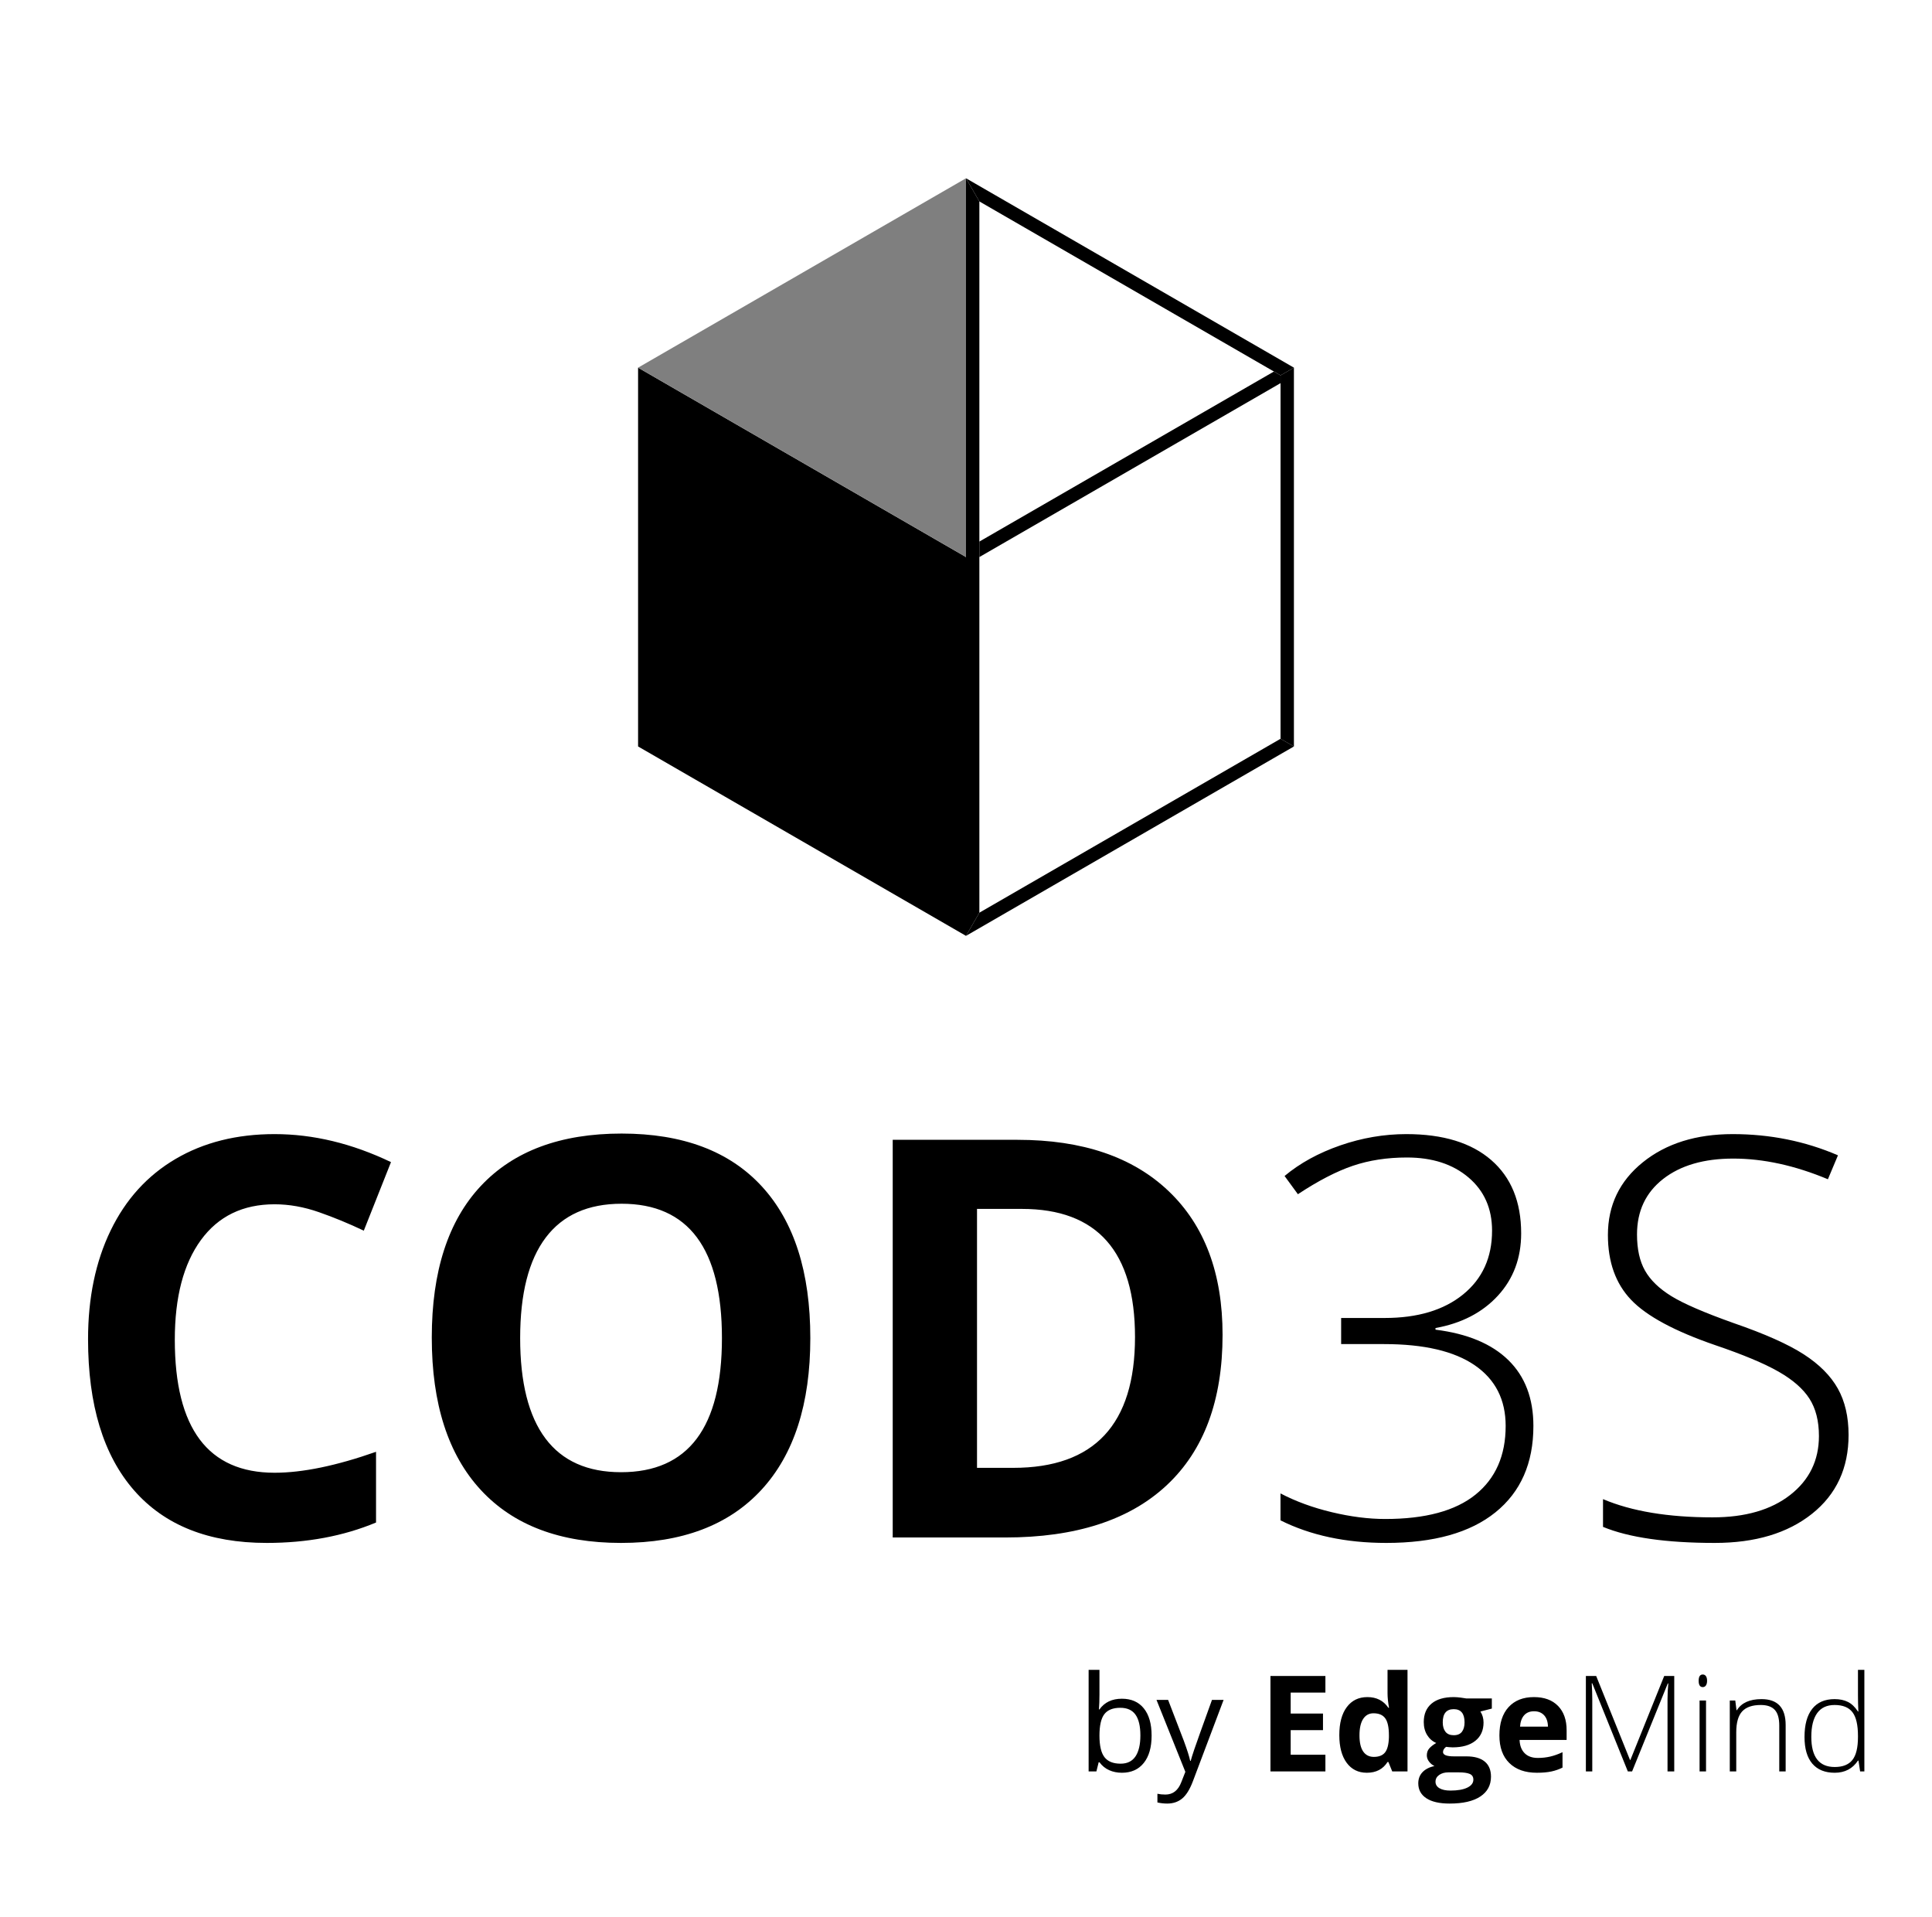
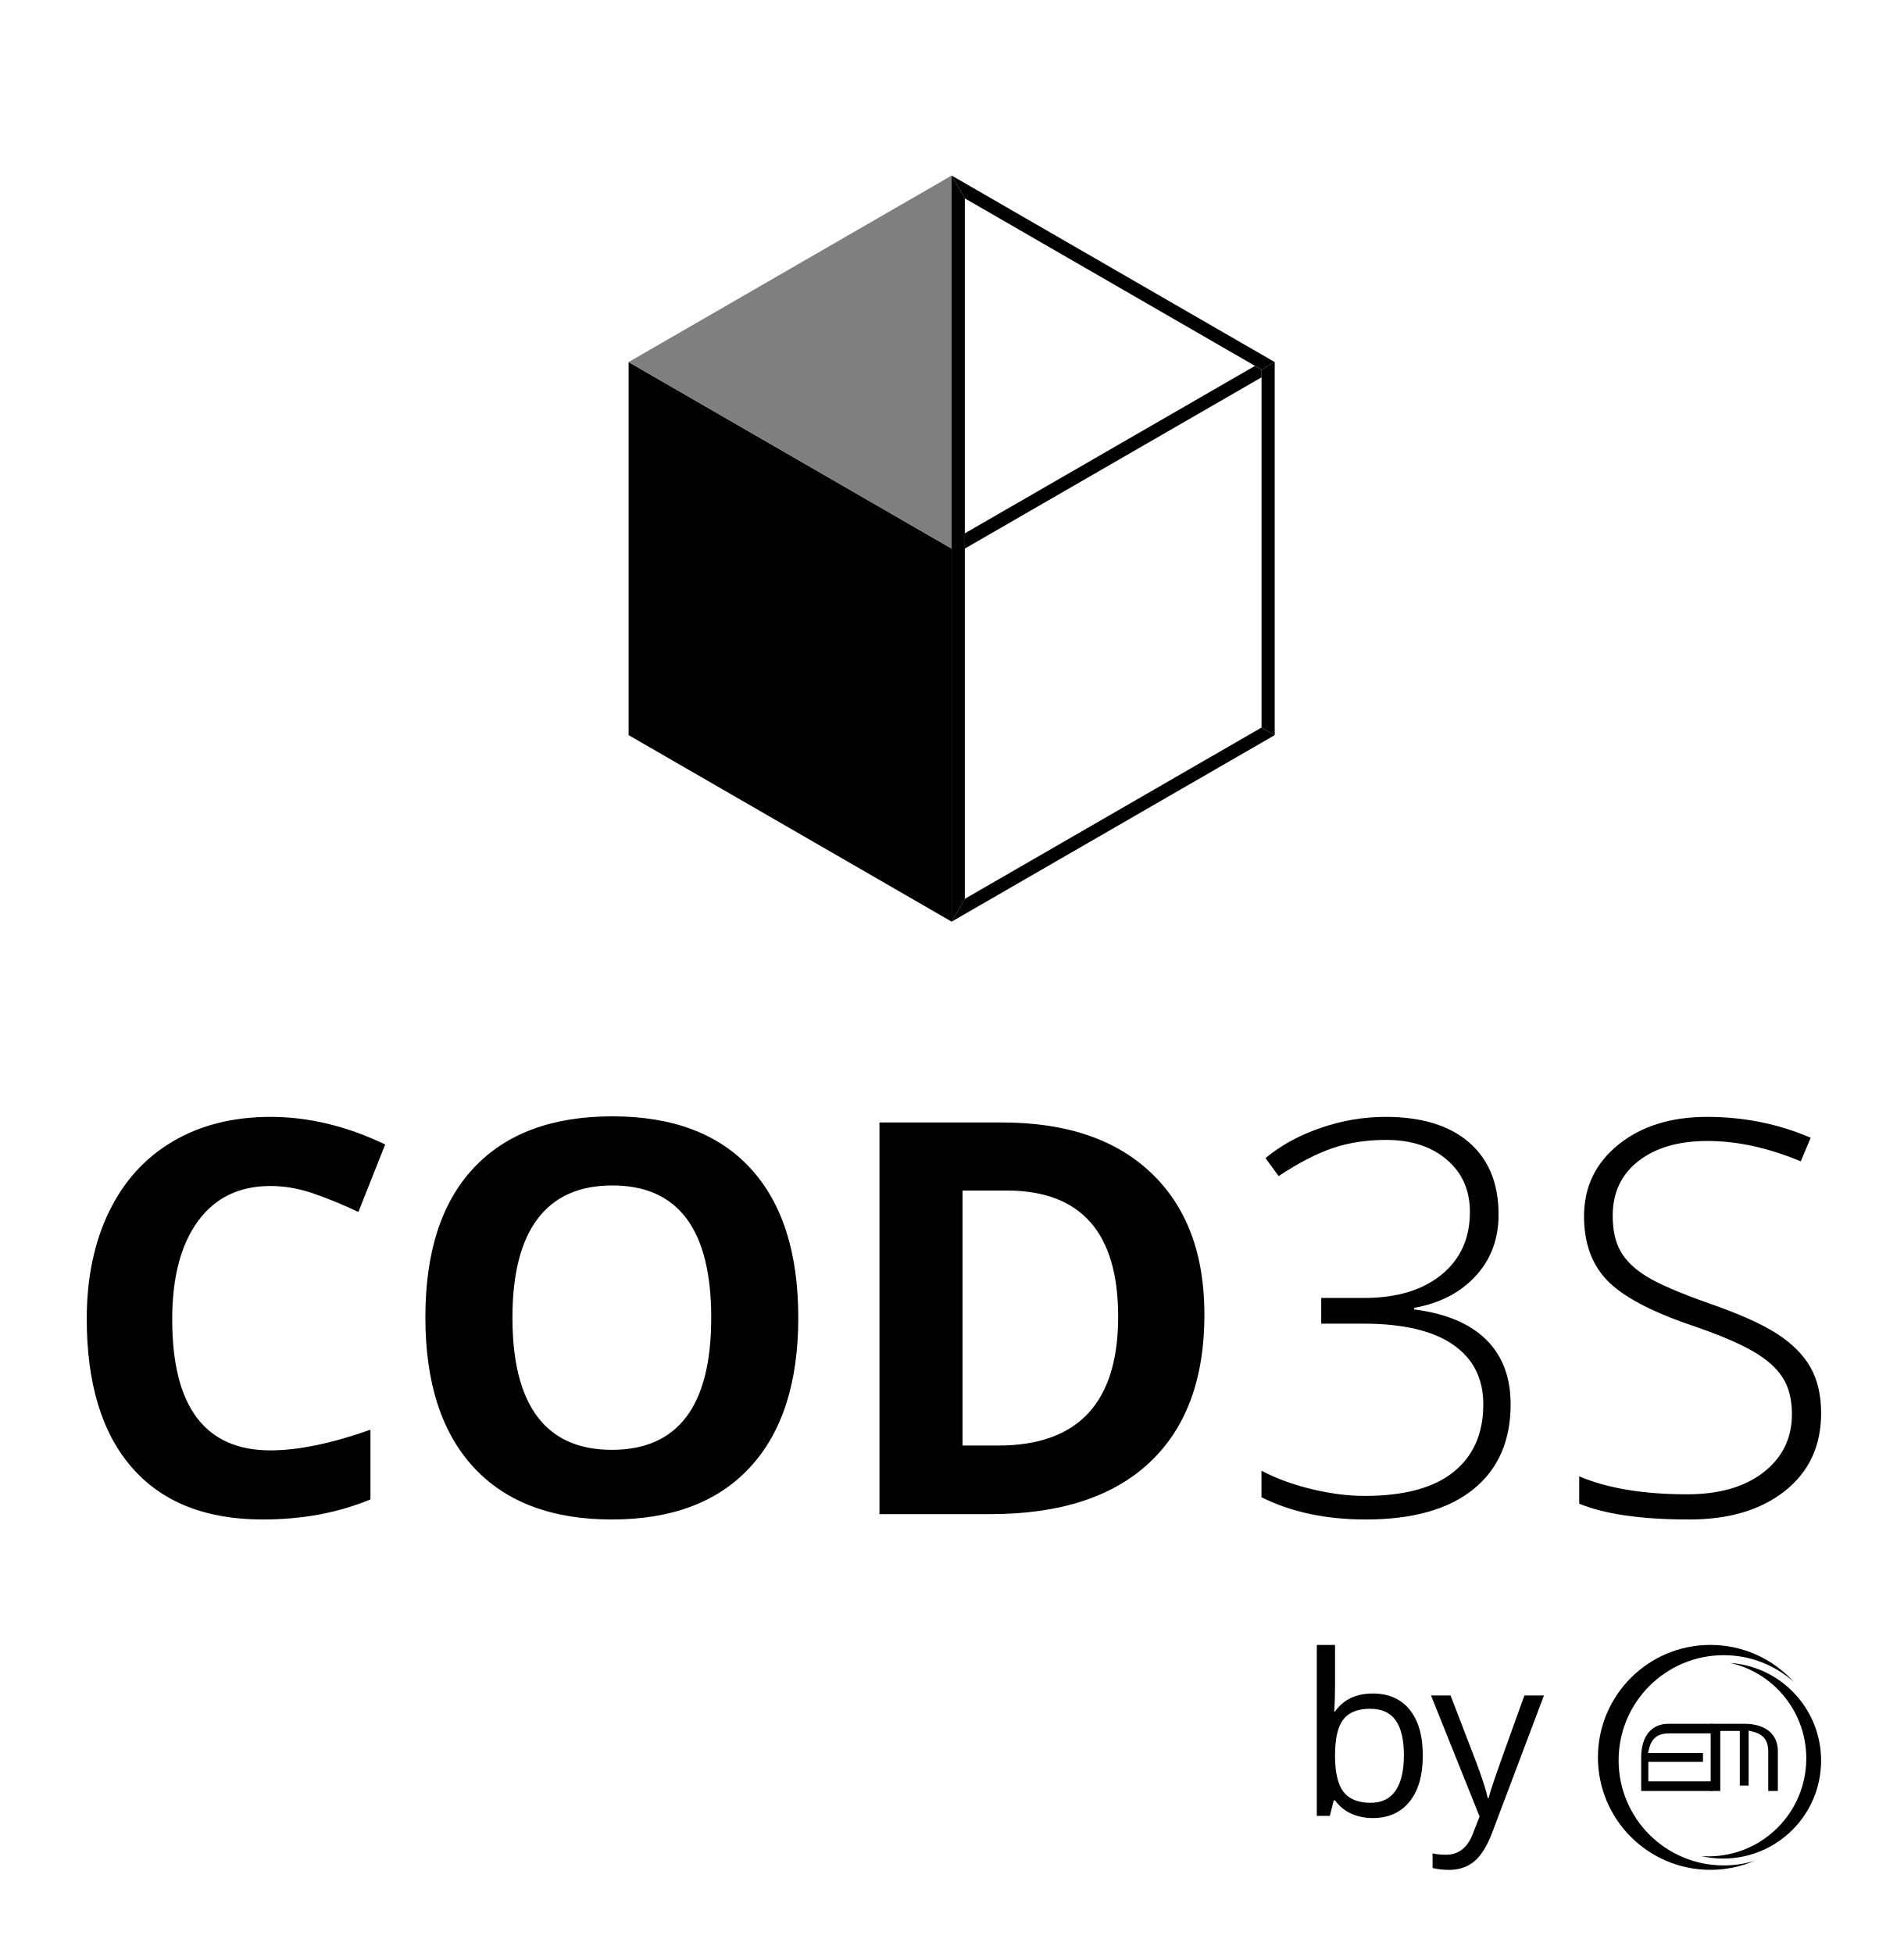
- <svg xmlns="http://www.w3.org/2000/svg" viewBox="0 0 173.452 172" width="346.904" height="344">
+ <svg xmlns="http://www.w3.org/2000/svg" viewBox="0 0 173.452 178" width="346.904" height="356">
  <g id="symbol" transform="translate(36.726,0)">
    <g id="real">
      <polygon points="20.56,33.00 50.00,50.00 50.00,84.00 20.56,67.00" fill="#000000" />
      <polygon points="50.00,16.00 50.00,50.00 20.56,33.00" fill="#7F7F7F" />
    </g>
    <g id="twin" data-pulse-color="#7F7F7F">
      <polygon points="50.00,16.00 79.44,33.00 78.24,33.69 51.20,18.08" fill="#000000" />
      <polygon points="79.44,33.00 79.44,67.00 78.24,66.31 78.24,33.69" fill="#000000" />
      <polygon points="79.44,67.00 50.00,84.00 51.20,81.92 78.24,66.31" fill="#000000" />
      <polygon points="50.00,84.00 50.00,16.00 51.20,18.08 51.20,81.92" fill="#000000" />
      <polygon points="77.64,33.35 78.24,33.69 78.24,34.39 51.20,50.00 51.20,48.61" fill="#000000" />
    </g>
  </g>
  <g id="wordmark" transform="translate(5,138) scale(0.5)">
    <path id="COD" fill="#000000" d="M39.307 -59.814Q30.762 -59.814 26.074 -53.394Q21.387 -46.973 21.387 -35.498Q21.387 -11.621 39.307 -11.621Q46.826 -11.621 57.52 -15.381V-2.686Q48.73 0.977 37.891 0.977Q22.314 0.977 14.062 -8.472Q5.811 -17.92 5.811 -35.596Q5.811 -46.729 9.863 -55.103Q13.916 -63.477 21.509 -67.944Q29.102 -72.412 39.307 -72.412Q49.707 -72.412 60.205 -67.383L55.322 -55.078Q51.318 -56.982 47.266 -58.398Q43.213 -59.814 39.307 -59.814ZM135.498 -35.791Q135.498 -18.066 126.709 -8.545Q117.92 0.977 101.514 0.977Q85.107 0.977 76.318 -8.545Q67.529 -18.066 67.529 -35.889Q67.529 -53.711 76.343 -63.11Q85.156 -72.51 101.611 -72.51Q118.066 -72.51 126.782 -63.037Q135.498 -53.564 135.498 -35.791ZM83.398 -35.791Q83.398 -23.828 87.939 -17.773Q92.48 -11.719 101.514 -11.719Q119.629 -11.719 119.629 -35.791Q119.629 -59.912 101.611 -59.912Q92.578 -59.912 87.988 -53.833Q83.398 -47.754 83.398 -35.791ZM209.521 -36.377Q209.521 -18.75 199.487 -9.375Q189.453 0.0 170.508 0.0H150.293V-71.387H172.705Q190.186 -71.387 199.854 -62.158Q209.521 -52.93 209.521 -36.377ZM193.799 -35.986Q193.799 -58.984 173.486 -58.984H165.43V-12.5H171.924Q193.799 -12.5 193.799 -35.986Z" />
    <path id="3S" fill="#000000" transform="translate(215.332,0)" d="M47.803 -54.59Q47.803 -47.949 43.628 -43.408Q39.453 -38.867 32.422 -37.598V-37.305Q41.016 -36.23 45.508 -31.836Q50.0 -27.441 50.0 -20.02Q50.0 -10.01 43.188 -4.517Q36.377 0.977 23.584 0.977Q12.695 0.977 4.59 -3.076V-7.91Q8.691 -5.762 13.794 -4.541Q18.896 -3.32 23.389 -3.32Q34.18 -3.32 39.6 -7.69Q45.02 -12.061 45.02 -20.02Q45.02 -27.1 39.478 -30.908Q33.936 -34.717 23.193 -34.717H15.479V-39.404H23.291Q32.178 -39.404 37.378 -43.628Q42.578 -47.852 42.578 -55.078Q42.578 -61.035 38.354 -64.624Q34.131 -68.213 27.295 -68.213Q21.973 -68.213 17.578 -66.724Q13.184 -65.234 7.715 -61.621L5.322 -64.893Q9.473 -68.359 15.332 -70.386Q21.191 -72.412 27.197 -72.412Q37.061 -72.412 42.432 -67.749Q47.803 -63.086 47.803 -54.59ZM106.592 -18.408Q106.592 -9.473 100.024 -4.248Q93.457 0.977 82.568 0.977Q69.482 0.977 62.5 -1.904V-6.885Q70.215 -3.613 82.178 -3.613Q90.967 -3.613 96.118 -7.642Q101.27 -11.67 101.27 -18.213Q101.27 -22.266 99.561 -24.927Q97.852 -27.588 93.994 -29.785Q90.137 -31.982 82.666 -34.521Q71.729 -38.281 67.554 -42.651Q63.379 -47.021 63.379 -54.297Q63.379 -62.305 69.653 -67.358Q75.928 -72.412 85.791 -72.412Q95.85 -72.412 104.688 -68.604L102.881 -64.307Q93.994 -68.018 85.889 -68.018Q77.979 -68.018 73.291 -64.355Q68.604 -60.693 68.604 -54.395Q68.604 -50.439 70.044 -47.9Q71.484 -45.361 74.756 -43.335Q78.027 -41.309 85.986 -38.477Q94.336 -35.596 98.535 -32.886Q102.734 -30.176 104.663 -26.733Q106.592 -23.291 106.592 -18.408Z" />
-     <g id="by-edgemind" transform="translate(183.4078,42) scale(0.24)">
+     <g id="by-edgemind" transform="translate(226.48,55) scale(0.41)">
      <path id="by" fill="#000000" d="M33.496 -54.395Q44.043 -54.395 49.878 -47.192Q55.713 -39.99 55.713 -26.807Q55.713 -13.623 49.829 -6.323Q43.945 0.977 33.496 0.977Q28.271 0.977 23.95 -0.952Q19.629 -2.881 16.699 -6.885H16.113L14.404 0.0H8.594V-75.977H16.699V-57.52Q16.699 -51.318 16.309 -46.387H16.699Q22.363 -54.395 33.496 -54.395ZM32.324 -47.607Q24.023 -47.607 20.361 -42.847Q16.699 -38.086 16.699 -26.807Q16.699 -15.527 20.459 -10.669Q24.219 -5.811 32.52 -5.811Q39.99 -5.811 43.652 -11.255Q47.314 -16.699 47.314 -26.904Q47.314 -37.354 43.652 -42.48Q39.99 -47.607 32.324 -47.607ZM59.375 -53.516H68.066L79.785 -22.998Q83.643 -12.549 84.57 -7.91H84.961Q85.596 -10.4 87.622 -16.431Q89.648 -22.461 100.879 -53.516H109.57L86.572 7.422Q83.154 16.455 78.589 20.239Q74.023 24.023 67.383 24.023Q63.672 24.023 60.059 23.193V16.699Q62.744 17.285 66.064 17.285Q74.414 17.285 77.979 7.91L80.957 0.293Z" />
-       <path id="Edge" fill="#000000" transform="translate(135.645,0)" d="M50.098 0.0H8.984V-71.387H50.098V-58.984H24.121V-43.311H48.291V-30.908H24.121V-12.5H50.098ZM81.104 0.977Q71.484 0.977 65.991 -6.494Q60.498 -13.965 60.498 -27.197Q60.498 -40.625 66.089 -48.12Q71.68 -55.615 81.494 -55.615Q91.797 -55.615 97.217 -47.607H97.705Q96.582 -53.711 96.582 -58.496V-75.977H111.523V0.0H100.098L97.217 -7.08H96.582Q91.504 0.977 81.104 0.977ZM86.328 -10.889Q92.041 -10.889 94.702 -14.209Q97.363 -17.529 97.607 -25.488V-27.1Q97.607 -35.889 94.897 -39.697Q92.188 -43.506 86.084 -43.506Q81.104 -43.506 78.345 -39.282Q75.586 -35.059 75.586 -27.002Q75.586 -18.945 78.369 -14.917Q81.152 -10.889 86.328 -10.889ZM174.609 -54.59V-47.021L166.064 -44.824Q168.408 -41.162 168.408 -36.621Q168.408 -27.832 162.28 -22.925Q156.152 -18.018 145.264 -18.018L142.578 -18.164L140.381 -18.408Q138.086 -16.65 138.086 -14.502Q138.086 -11.279 146.289 -11.279H155.566Q164.551 -11.279 169.263 -7.422Q173.975 -3.564 173.975 3.906Q173.975 13.477 165.991 18.75Q158.008 24.023 143.066 24.023Q131.641 24.023 125.61 20.044Q119.58 16.064 119.58 8.887Q119.58 3.955 122.656 0.635Q125.732 -2.686 131.689 -4.102Q129.395 -5.078 127.686 -7.3Q125.977 -9.521 125.977 -12.012Q125.977 -15.137 127.783 -17.212Q129.59 -19.287 133.008 -21.289Q128.711 -23.145 126.196 -27.246Q123.682 -31.348 123.682 -36.914Q123.682 -45.85 129.492 -50.732Q135.303 -55.615 146.094 -55.615Q148.389 -55.615 151.538 -55.2Q154.688 -54.785 155.566 -54.59ZM132.471 7.715Q132.471 10.791 135.425 12.549Q138.379 14.307 143.701 14.307Q151.709 14.307 156.25 12.109Q160.791 9.912 160.791 6.104Q160.791 3.027 158.105 1.855Q155.42 0.684 149.805 0.684H142.09Q137.988 0.684 135.229 2.612Q132.471 4.541 132.471 7.715ZM137.891 -36.719Q137.891 -32.275 139.917 -29.688Q141.943 -27.1 146.094 -27.1Q150.293 -27.1 152.246 -29.688Q154.199 -32.275 154.199 -36.719Q154.199 -46.582 146.094 -46.582Q137.891 -46.582 137.891 -36.719ZM206.201 -45.02Q201.465 -45.02 198.779 -42.017Q196.094 -39.014 195.703 -33.496H216.602Q216.504 -39.014 213.721 -42.017Q210.938 -45.02 206.201 -45.02ZM208.301 0.977Q195.117 0.977 187.695 -6.299Q180.273 -13.574 180.273 -26.904Q180.273 -40.625 187.134 -48.12Q193.994 -55.615 206.104 -55.615Q217.676 -55.615 224.121 -49.023Q230.566 -42.432 230.566 -30.811V-23.584H195.361Q195.605 -17.236 199.121 -13.672Q202.637 -10.107 208.984 -10.107Q213.916 -10.107 218.311 -11.133Q222.705 -12.158 227.49 -14.404V-2.881Q223.584 -0.928 219.141 0.024Q214.697 0.977 208.301 0.977Z" />
-       <path id="Mind" fill="#000000" transform="translate(370.508,0)" d="M41.504 0.0 14.893 -65.918H14.502Q14.893 -59.863 14.893 -53.516V0.0H10.107V-71.387H17.822L43.115 -8.594H43.408L68.701 -71.387H76.221V0.0H71.191V-54.102Q71.191 -59.766 71.777 -65.82H71.387L44.678 0.0ZM100.0 0.0H95.166V-53.076H100.0ZM94.482 -67.822Q94.482 -72.51 97.559 -72.51Q99.072 -72.51 99.927 -71.289Q100.781 -70.068 100.781 -67.822Q100.781 -65.625 99.927 -64.355Q99.072 -63.086 97.559 -63.086Q94.482 -63.086 94.482 -67.822ZM154.785 0.0V-34.424Q154.785 -42.432 151.416 -46.069Q148.047 -49.707 140.967 -49.707Q131.445 -49.707 127.026 -44.897Q122.607 -40.088 122.607 -29.297V0.0H117.773V-53.076H121.875L122.803 -45.801H123.096Q128.271 -54.102 141.504 -54.102Q159.57 -54.102 159.57 -34.717V0.0ZM196.191 -54.102Q201.953 -54.102 206.152 -52.002Q210.352 -49.902 213.672 -44.824H213.965Q213.672 -50.977 213.672 -56.885V-75.977H218.457V0.0H215.283L214.062 -8.105H213.672Q207.617 0.977 196.289 0.977Q185.303 0.977 179.492 -5.859Q173.682 -12.695 173.682 -25.781Q173.682 -39.551 179.443 -46.826Q185.205 -54.102 196.191 -54.102ZM196.191 -49.707Q187.5 -49.707 183.13 -43.604Q178.76 -37.5 178.76 -25.879Q178.76 -3.32 196.289 -3.32Q205.273 -3.32 209.473 -8.545Q213.672 -13.77 213.672 -25.781V-26.611Q213.672 -38.916 209.546 -44.312Q205.42 -49.707 196.191 -49.707Z" />
+       <g id="edgemind-symbol" transform="translate(133.57,-76)">
+         <path id="path338" fill="#000000" d="m 55.924,98.039 c -25.809,0 -46.733,-20.924 -46.733,-46.733 c 0,-25.809 20.924,-46.733 46.733,-46.733 c 12.014,0 22.965,4.536 31.244,11.986 c -9.152,-10.165 -22.413,-16.56 -37.166,-16.56 c -27.615,0 -50.001,22.387 -50.001,50.001 c 0,27.614 22.386,50.001 50.001,50.001 c 6.98,0 13.624,-1.435 19.661,-4.02 c -4.345,1.335 -8.957,2.056 -13.739,2.056" />
+         <path id="path342" fill="#000000" d="m 82.946,23.073 c 15.123,18.709 12.214,46.138 -6.5,61.259 c -8.951,7.236 -19.899,10.332 -30.54,9.556 c 12.581,2.88 26.309,0.176 37.124,-8.568 c 18.712,-15.121 21.621,-42.547 6.499,-61.26 c -7.886,-9.759 -19.121,-15.207 -30.72,-16.052 c 9.181,2.1 17.758,7.169 24.137,15.065" />
+         <path id="path346" fill="#000000" d="m 51.02,35.071 l 0,4.271 l -19.521,0 c -2.489,0 -4.459,0.583 -5.855,1.731 c -1.37,1.129 -2.321,2.725 -2.824,4.747 l -0.556,2.24 l 2.306,0 l 22.12,0 l 0,3.925 l -22.48,0 l -1.804,0 l 0,1.806 l 0,5.065 l 0,1.804 l 1.804,0 l 26.81,0 l 0,4.272 l -31.79,0 l 0,-14.996 c 0,-2.348 0.295,-4.492 0.876,-6.375 c 0.561,-1.824 1.379,-3.386 2.421,-4.639 c 1.021,-1.225 2.283,-2.184 3.744,-2.845 c 1.476,-0.669 3.186,-1.008 5.082,-1.008 l 19.666,0" />
+         <path id="path350" fill="#000000" d="m 65.114,35.071 c 2.349,0 4.492,0.295 6.374,0.876 c 1.824,0.564 3.386,1.379 4.64,2.421 c 1.226,1.022 2.183,2.283 2.844,3.745 c 0.67,1.474 1.01,3.184 1.01,5.082 l 0,17.738 l -4.272,0 l 0,-17.594 c 0,-2.489 -0.581,-4.457 -1.732,-5.855 c -1.127,-1.373 -2.725,-2.321 -4.746,-2.822 l -2.24,-0.557 l 0,2.308 l 0,22.12 l -3.925,0 l 0,-22.48 l 0,-1.806 l -1.804,0 l -5.066,0 l -1.804,0 l 0,1.806 l 0,24.881 l -4.274,0 l 0,-29.863 l 14.996,0" />
+       </g>
    </g>
  </g>
</svg>
